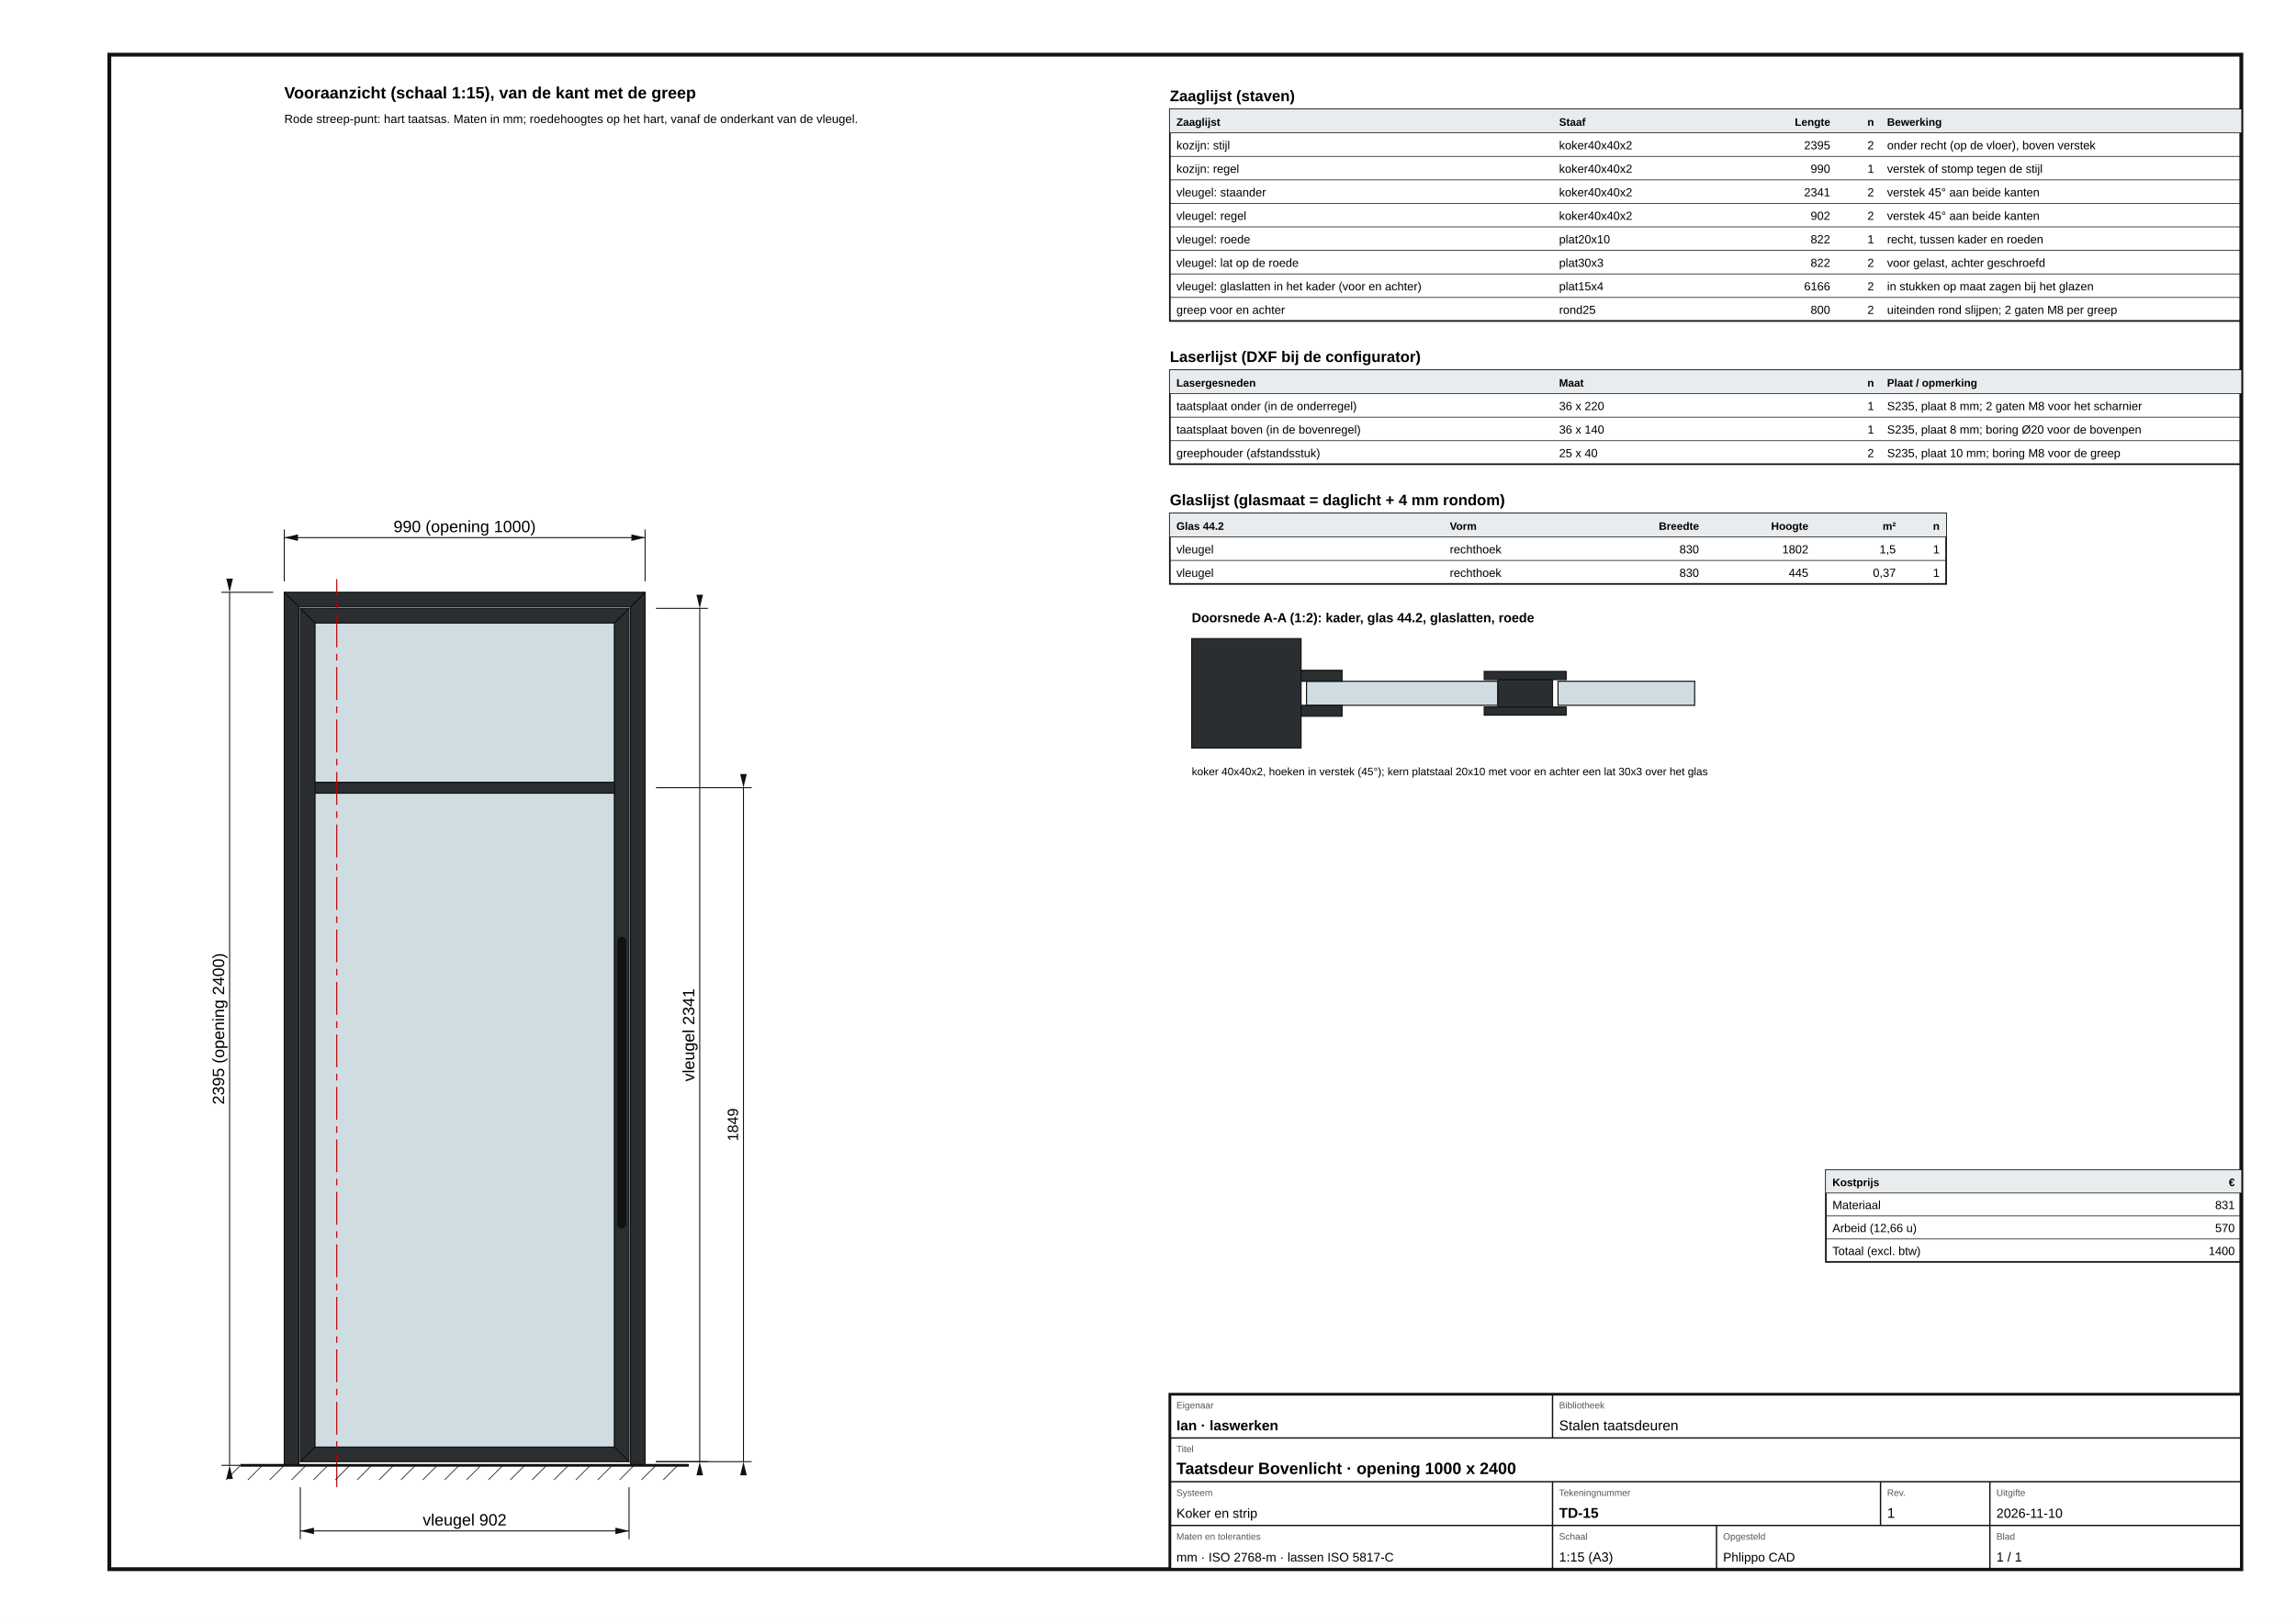
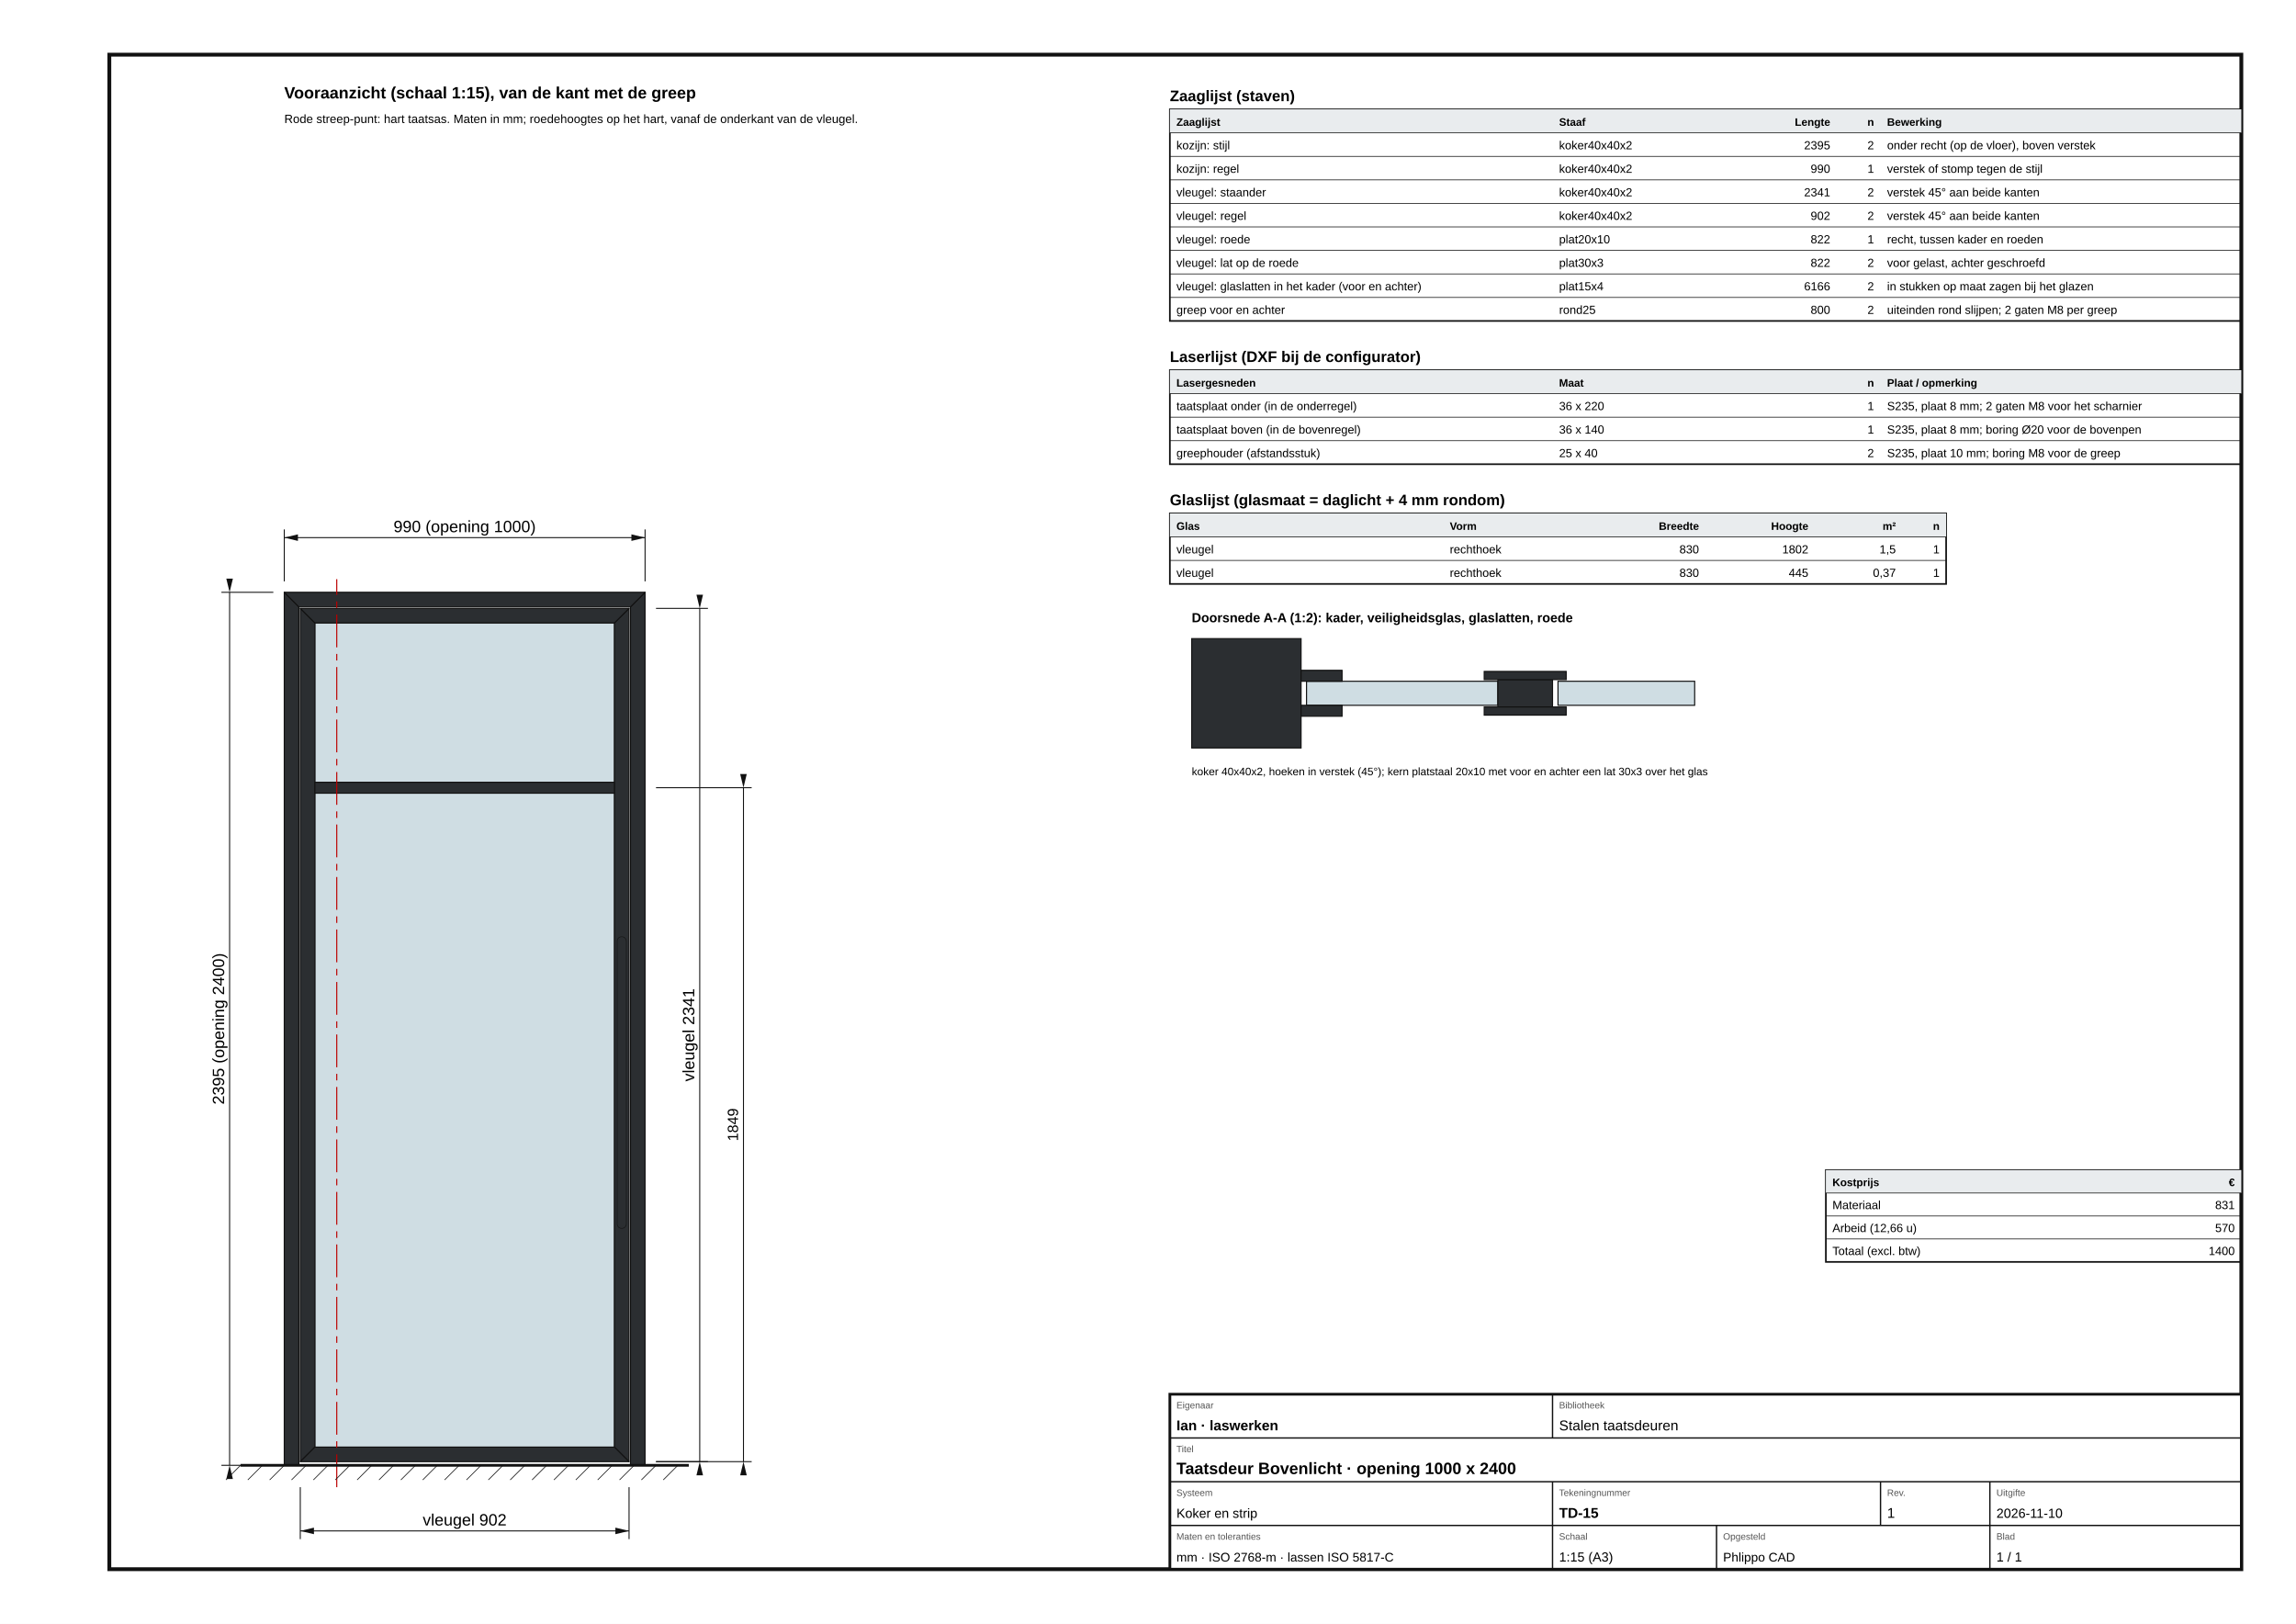
<svg xmlns="http://www.w3.org/2000/svg" viewBox="0 0 420 297" width="420mm" height="297mm" font-family="Arial, Helvetica, sans-serif">
  <rect width="420" height="297" fill="#fff" />
  <rect x="20" y="10" width="390" height="277" fill="none" stroke="#111" stroke-width="0.7" />
  <polygon points="57.6,264.67 112.4,264.67 112.4,145.08 57.6,145.08" fill="#cfdde3" stroke="#111" stroke-width="0.15" stroke-linejoin="round" />
  <polygon points="57.6,143.08 112.4,143.08 112.4,113.93 57.6,113.93" fill="#cfdde3" stroke="#111" stroke-width="0.15" stroke-linejoin="round" />
  <polygon points="52,268 52,108.33 54.67,111 54.67,268" fill="#2b2e31" stroke="#111" stroke-width="0.2" stroke-linejoin="round" />
  <polygon points="115.33,268 115.33,111 118,108.33 118,268" fill="#2b2e31" stroke="#111" stroke-width="0.2" stroke-linejoin="round" />
  <polygon points="52,108.33 118,108.33 115.33,111 54.67,111" fill="#2b2e31" stroke="#111" stroke-width="0.2" stroke-linejoin="round" />
  <polygon points="54.93,267.33 54.93,111.27 57.6,113.93 57.6,264.67" fill="#2b2e31" stroke="#111" stroke-width="0.2" stroke-linejoin="round" />
  <polygon points="112.4,264.67 112.4,113.93 115.07,111.27 115.07,267.33" fill="#2b2e31" stroke="#111" stroke-width="0.2" stroke-linejoin="round" />
  <polygon points="57.6,264.67 112.4,264.67 115.07,267.33 54.93,267.33" fill="#2b2e31" stroke="#111" stroke-width="0.2" stroke-linejoin="round" />
  <polygon points="54.93,111.27 115.07,111.27 112.4,113.93 57.6,113.93" fill="#2b2e31" stroke="#111" stroke-width="0.2" stroke-linejoin="round" />
  <polygon points="57.6,143.08 112.4,143.08 112.4,145.08 57.6,145.08" fill="#2b2e31" stroke="#111" stroke-width="0.2" stroke-linejoin="round" />
  <line x1="61.6" y1="272" x2="61.6" y2="105.93" stroke="#b00" stroke-width="0.2" stroke-dasharray="6 1.2 1.2 1.2" />
-   <rect x="112.9" y="171.33" width="1.67" height="53.33" rx="0.8" fill="#111" stroke="none" />
+   <rect x="112.9" y="171.33" width="1.67" height="53.33" rx="0.8" fill="#2b2e31" stroke="#111" stroke-width="0.1" />
  <line x1="44" y1="268" x2="126" y2="268" stroke="#111" stroke-width="0.5" />
  <line x1="44" y1="268" x2="41.33" y2="270.67" stroke="#111" stroke-width="0.13" />
  <line x1="48" y1="268" x2="45.33" y2="270.67" stroke="#111" stroke-width="0.13" />
  <line x1="52" y1="268" x2="49.33" y2="270.67" stroke="#111" stroke-width="0.13" />
  <line x1="56" y1="268" x2="53.33" y2="270.67" stroke="#111" stroke-width="0.13" />
  <line x1="60" y1="268" x2="57.33" y2="270.67" stroke="#111" stroke-width="0.13" />
  <line x1="64" y1="268" x2="61.33" y2="270.67" stroke="#111" stroke-width="0.13" />
  <line x1="68" y1="268" x2="65.33" y2="270.67" stroke="#111" stroke-width="0.13" />
  <line x1="72" y1="268" x2="69.33" y2="270.67" stroke="#111" stroke-width="0.13" />
  <line x1="76" y1="268" x2="73.33" y2="270.67" stroke="#111" stroke-width="0.13" />
  <line x1="80" y1="268" x2="77.33" y2="270.67" stroke="#111" stroke-width="0.13" />
  <line x1="84" y1="268" x2="81.33" y2="270.67" stroke="#111" stroke-width="0.13" />
  <line x1="88" y1="268" x2="85.33" y2="270.67" stroke="#111" stroke-width="0.13" />
  <line x1="92" y1="268" x2="89.33" y2="270.67" stroke="#111" stroke-width="0.13" />
  <line x1="96" y1="268" x2="93.33" y2="270.67" stroke="#111" stroke-width="0.13" />
  <line x1="100" y1="268" x2="97.33" y2="270.67" stroke="#111" stroke-width="0.13" />
  <line x1="104" y1="268" x2="101.33" y2="270.67" stroke="#111" stroke-width="0.13" />
  <line x1="108" y1="268" x2="105.33" y2="270.67" stroke="#111" stroke-width="0.13" />
  <line x1="112" y1="268" x2="109.33" y2="270.67" stroke="#111" stroke-width="0.13" />
  <line x1="116" y1="268" x2="113.33" y2="270.67" stroke="#111" stroke-width="0.13" />
  <line x1="120" y1="268" x2="117.33" y2="270.67" stroke="#111" stroke-width="0.13" />
  <line x1="124" y1="268" x2="121.33" y2="270.67" stroke="#111" stroke-width="0.13" />
  <line x1="52" y1="106.33" x2="52" y2="96.83" stroke="#111" stroke-width="0.18" />
  <line x1="118" y1="106.33" x2="118" y2="96.83" stroke="#111" stroke-width="0.18" />
  <line x1="52" y1="98.33" x2="118" y2="98.33" stroke="#111" stroke-width="0.18" />
  <polygon points="52,98.33 54.5,98.93 54.5,97.73" fill="#111" />
  <polygon points="118,98.33 115.5,97.73 115.5,98.93" fill="#111" />
  <text x="85" y="97.33" font-size="3" text-anchor="middle">990 (opening 1000)</text>
  <line x1="50" y1="268" x2="40.5" y2="268" stroke="#111" stroke-width="0.18" />
  <line x1="50" y1="108.33" x2="40.5" y2="108.33" stroke="#111" stroke-width="0.18" />
  <line x1="42" y1="268" x2="42" y2="108.33" stroke="#111" stroke-width="0.18" />
  <polygon points="42,268 41.4,270.5 42.6,270.5" fill="#111" />
  <polygon points="42,108.33 42.6,105.83 41.4,105.83" fill="#111" />
  <text x="41" y="188.17" font-size="3" text-anchor="middle" transform="rotate(-90 41 188.17)">2395 (opening 2400)</text>
  <line x1="54.93" y1="272" x2="54.93" y2="281.5" stroke="#111" stroke-width="0.18" />
  <line x1="115.07" y1="272" x2="115.07" y2="281.5" stroke="#111" stroke-width="0.18" />
  <line x1="54.93" y1="280" x2="115.07" y2="280" stroke="#111" stroke-width="0.18" />
  <polygon points="54.93,280 57.43,280.6 57.43,279.4" fill="#111" />
  <polygon points="115.07,280 112.57,279.4 112.57,280.6" fill="#111" />
  <text x="85" y="279" font-size="3" text-anchor="middle">vleugel 902</text>
  <line x1="120" y1="267.33" x2="129.5" y2="267.33" stroke="#111" stroke-width="0.18" />
  <line x1="120" y1="111.27" x2="129.5" y2="111.27" stroke="#111" stroke-width="0.18" />
  <line x1="128" y1="267.33" x2="128" y2="111.27" stroke="#111" stroke-width="0.18" />
  <polygon points="128,267.33 127.4,269.83 128.6,269.83" fill="#111" />
  <polygon points="128,111.27 128.6,108.77 127.4,108.77" fill="#111" />
  <text x="127" y="189.3" font-size="3" text-anchor="middle" transform="rotate(-90 127 189.3)">vleugel 2341</text>
  <line x1="120" y1="267.33" x2="137.5" y2="267.33" stroke="#111" stroke-width="0.18" />
  <line x1="120" y1="144.07" x2="137.5" y2="144.07" stroke="#111" stroke-width="0.18" />
  <line x1="136" y1="267.33" x2="136" y2="144.07" stroke="#111" stroke-width="0.18" />
  <polygon points="136,267.33 135.4,269.83 136.6,269.83" fill="#111" />
  <polygon points="136,144.07 136.6,141.57 135.4,141.57" fill="#111" />
  <text x="135" y="205.7" font-size="2.7" text-anchor="middle" transform="rotate(-90 135 205.7)">1849</text>
  <text x="52" y="18" font-size="3" font-weight="700">Vooraanzicht (schaal 1:15), van de kant met de greep</text>
  <text x="52" y="22.5" font-size="2.2">Rode streep-punt: hart taatsas. Maten in mm; roedehoogtes op het hart, vanaf de onderkant van de vleugel.</text>
  <text x="214" y="18.5" font-size="2.8" font-weight="700">Zaaglijst (staven)</text>
  <rect x="214" y="20" width="196" height="38.7" fill="none" stroke="#111" stroke-width="0.3" />
  <rect x="214" y="20" width="196" height="4.3" fill="#e9ecee" stroke="none" />
  <text x="215.2" y="23.01" font-size="1.978" font-weight="700">Zaaglijst</text>
  <text x="285.2" y="23.01" font-size="1.978" font-weight="700">Staaf</text>
  <text x="334.8" y="23.01" font-size="1.978" text-anchor="end" font-weight="700">Lengte</text>
  <text x="342.8" y="23.01" font-size="1.978" text-anchor="end" font-weight="700">n</text>
  <text x="345.2" y="23.01" font-size="1.978" font-weight="700">Bewerking</text>
  <line x1="214" y1="24.3" x2="410" y2="24.3" stroke="#111" stroke-width="0.13" />
  <text x="215.2" y="27.31" font-size="2.15">kozijn: stijl</text>
  <text x="285.2" y="27.31" font-size="2.15">koker40x40x2</text>
  <text x="334.8" y="27.31" font-size="2.15" text-anchor="end">2395</text>
  <text x="342.8" y="27.31" font-size="2.15" text-anchor="end">2</text>
  <text x="345.2" y="27.31" font-size="2.15">onder recht (op de vloer), boven verstek</text>
  <line x1="214" y1="28.6" x2="410" y2="28.6" stroke="#111" stroke-width="0.13" />
  <text x="215.2" y="31.61" font-size="2.15">kozijn: regel</text>
  <text x="285.2" y="31.61" font-size="2.15">koker40x40x2</text>
  <text x="334.8" y="31.61" font-size="2.15" text-anchor="end">990</text>
  <text x="342.8" y="31.61" font-size="2.15" text-anchor="end">1</text>
  <text x="345.2" y="31.61" font-size="2.15">verstek of stomp tegen de stijl</text>
  <line x1="214" y1="32.9" x2="410" y2="32.9" stroke="#111" stroke-width="0.13" />
  <text x="215.2" y="35.91" font-size="2.15">vleugel: staander</text>
  <text x="285.2" y="35.91" font-size="2.15">koker40x40x2</text>
  <text x="334.8" y="35.91" font-size="2.15" text-anchor="end">2341</text>
  <text x="342.8" y="35.91" font-size="2.15" text-anchor="end">2</text>
  <text x="345.2" y="35.91" font-size="2.15">verstek 45° aan beide kanten</text>
  <line x1="214" y1="37.2" x2="410" y2="37.2" stroke="#111" stroke-width="0.13" />
  <text x="215.2" y="40.21" font-size="2.15">vleugel: regel</text>
  <text x="285.2" y="40.21" font-size="2.15">koker40x40x2</text>
  <text x="334.8" y="40.21" font-size="2.15" text-anchor="end">902</text>
  <text x="342.8" y="40.21" font-size="2.15" text-anchor="end">2</text>
  <text x="345.2" y="40.21" font-size="2.15">verstek 45° aan beide kanten</text>
  <line x1="214" y1="41.5" x2="410" y2="41.5" stroke="#111" stroke-width="0.13" />
  <text x="215.2" y="44.51" font-size="2.15">vleugel: roede</text>
  <text x="285.2" y="44.51" font-size="2.15">plat20x10</text>
  <text x="334.8" y="44.51" font-size="2.15" text-anchor="end">822</text>
  <text x="342.8" y="44.51" font-size="2.15" text-anchor="end">1</text>
  <text x="345.2" y="44.51" font-size="2.15">recht, tussen kader en roeden</text>
  <line x1="214" y1="45.8" x2="410" y2="45.8" stroke="#111" stroke-width="0.13" />
  <text x="215.2" y="48.81" font-size="2.15">vleugel: lat op de roede</text>
  <text x="285.2" y="48.81" font-size="2.15">plat30x3</text>
  <text x="334.8" y="48.81" font-size="2.15" text-anchor="end">822</text>
  <text x="342.8" y="48.81" font-size="2.15" text-anchor="end">2</text>
  <text x="345.2" y="48.81" font-size="2.15">voor gelast, achter geschroefd</text>
  <line x1="214" y1="50.1" x2="410" y2="50.1" stroke="#111" stroke-width="0.13" />
  <text x="215.2" y="53.11" font-size="2.15">vleugel: glaslatten in het kader (voor en achter)</text>
  <text x="285.2" y="53.11" font-size="2.15">plat15x4</text>
  <text x="334.8" y="53.11" font-size="2.15" text-anchor="end">6166</text>
  <text x="342.8" y="53.11" font-size="2.15" text-anchor="end">2</text>
  <text x="345.2" y="53.11" font-size="2.15">in stukken op maat zagen bij het glazen</text>
  <line x1="214" y1="54.4" x2="410" y2="54.4" stroke="#111" stroke-width="0.13" />
  <text x="215.2" y="57.41" font-size="2.15">greep voor en achter</text>
  <text x="285.2" y="57.41" font-size="2.15">rond25</text>
  <text x="334.8" y="57.41" font-size="2.15" text-anchor="end">800</text>
  <text x="342.8" y="57.41" font-size="2.15" text-anchor="end">2</text>
  <text x="345.2" y="57.41" font-size="2.15">uiteinden rond slijpen; 2 gaten M8 per greep</text>
  <text x="214" y="66.2" font-size="2.8" font-weight="700">Laserlijst (DXF bij de configurator)</text>
  <rect x="214" y="67.7" width="196" height="17.2" fill="none" stroke="#111" stroke-width="0.3" />
  <rect x="214" y="67.7" width="196" height="4.3" fill="#e9ecee" stroke="none" />
  <text x="215.2" y="70.71" font-size="1.978" font-weight="700">Lasergesneden</text>
  <text x="285.2" y="70.71" font-size="1.978" font-weight="700">Maat</text>
  <text x="342.8" y="70.71" font-size="1.978" text-anchor="end" font-weight="700">n</text>
  <text x="345.2" y="70.71" font-size="1.978" font-weight="700">Plaat / opmerking</text>
  <line x1="214" y1="72" x2="410" y2="72" stroke="#111" stroke-width="0.13" />
  <text x="215.2" y="75.01" font-size="2.15">taatsplaat onder (in de onderregel)</text>
  <text x="285.2" y="75.01" font-size="2.15">36 x 220</text>
  <text x="342.8" y="75.01" font-size="2.15" text-anchor="end">1</text>
  <text x="345.2" y="75.01" font-size="2.15">S235, plaat 8 mm; 2 gaten M8 voor het scharnier</text>
  <line x1="214" y1="76.3" x2="410" y2="76.3" stroke="#111" stroke-width="0.13" />
  <text x="215.2" y="79.31" font-size="2.15">taatsplaat boven (in de bovenregel)</text>
  <text x="285.2" y="79.31" font-size="2.15">36 x 140</text>
  <text x="342.8" y="79.31" font-size="2.15" text-anchor="end">1</text>
  <text x="345.2" y="79.31" font-size="2.15">S235, plaat 8 mm; boring Ø20 voor de bovenpen</text>
  <line x1="214" y1="80.6" x2="410" y2="80.6" stroke="#111" stroke-width="0.13" />
  <text x="215.2" y="83.61" font-size="2.15">greephouder (afstandsstuk)</text>
  <text x="285.2" y="83.61" font-size="2.15">25 x 40</text>
  <text x="342.8" y="83.61" font-size="2.15" text-anchor="end">2</text>
  <text x="345.2" y="83.61" font-size="2.15">S235, plaat 10 mm; boring M8 voor de greep</text>
  <text x="214" y="92.4" font-size="2.8" font-weight="700">Glaslijst (glasmaat = daglicht + 4 mm rondom)</text>
  <rect x="214" y="93.9" width="142" height="12.9" fill="none" stroke="#111" stroke-width="0.3" />
  <rect x="214" y="93.9" width="142" height="4.3" fill="#e9ecee" stroke="none" />
-   <text x="215.2" y="96.91" font-size="1.978" font-weight="700">Glas 44.2</text>
+   <text x="215.2" y="96.91" font-size="1.978" font-weight="700">Glas</text>
  <text x="265.2" y="96.91" font-size="1.978" font-weight="700">Vorm</text>
  <text x="310.8" y="96.91" font-size="1.978" text-anchor="end" font-weight="700">Breedte</text>
  <text x="330.8" y="96.91" font-size="1.978" text-anchor="end" font-weight="700">Hoogte</text>
  <text x="346.8" y="96.91" font-size="1.978" text-anchor="end" font-weight="700">m²</text>
  <text x="354.8" y="96.91" font-size="1.978" text-anchor="end" font-weight="700">n</text>
  <line x1="214" y1="98.2" x2="356" y2="98.2" stroke="#111" stroke-width="0.13" />
  <text x="215.2" y="101.21" font-size="2.15">vleugel</text>
  <text x="265.2" y="101.21" font-size="2.15">rechthoek</text>
  <text x="310.8" y="101.21" font-size="2.15" text-anchor="end">830</text>
  <text x="330.8" y="101.21" font-size="2.15" text-anchor="end">1802</text>
  <text x="346.8" y="101.21" font-size="2.15" text-anchor="end">1,5</text>
  <text x="354.8" y="101.21" font-size="2.15" text-anchor="end">1</text>
  <line x1="214" y1="102.5" x2="356" y2="102.5" stroke="#111" stroke-width="0.13" />
  <text x="215.2" y="105.51" font-size="2.15">vleugel</text>
  <text x="265.2" y="105.51" font-size="2.15">rechthoek</text>
  <text x="310.8" y="105.51" font-size="2.15" text-anchor="end">830</text>
  <text x="330.8" y="105.51" font-size="2.15" text-anchor="end">445</text>
  <text x="346.8" y="105.51" font-size="2.15" text-anchor="end">0,37</text>
  <text x="354.8" y="105.51" font-size="2.15" text-anchor="end">1</text>
  <rect x="218" y="116.8" width="20" height="20" fill="#2b2e31" stroke="#111" stroke-width="0.2" />
  <rect x="239" y="124.6" width="35" height="4.4" fill="#cfdde3" stroke="#111" stroke-width="0.2" />
  <rect x="238" y="122.6" width="7.5" height="2" fill="#2b2e31" stroke="#111" stroke-width="0.2" />
  <rect x="238" y="129" width="7.5" height="2" fill="#2b2e31" stroke="#111" stroke-width="0.2" />
  <rect x="274" y="124.3" width="10" height="5" fill="#2b2e31" stroke="#111" stroke-width="0.2" />
  <rect x="271.5" y="122.8" width="15" height="1.5" fill="#2b2e31" stroke="#111" stroke-width="0.2" />
  <rect x="271.5" y="129.3" width="15" height="1.5" fill="#2b2e31" stroke="#111" stroke-width="0.2" />
  <rect x="285" y="124.6" width="25" height="4.4" fill="#cfdde3" stroke="#111" stroke-width="0.2" />
-   <text x="218" y="113.8" font-size="2.4" font-weight="700">Doorsnede A-A (1:2): kader, glas 44.2, glaslatten, roede</text>
+   <text x="218" y="113.8" font-size="2.4" font-weight="700">Doorsnede A-A (1:2): kader, veiligheidsglas, glaslatten, roede</text>
  <text x="218" y="141.8" font-size="2">koker 40x40x2, hoeken in verstek (45°); kern platstaal 20x10 met voor en achter een lat 30x3 over het glas</text>
  <rect x="334" y="214" width="76" height="16.8" fill="none" stroke="#111" stroke-width="0.3" />
  <rect x="334" y="214" width="76" height="4.2" fill="#e9ecee" stroke="none" />
  <text x="335.2" y="216.94" font-size="1.978" font-weight="700">Kostprijs</text>
  <text x="408.8" y="216.94" font-size="1.978" text-anchor="end" font-weight="700">€</text>
  <line x1="334" y1="218.2" x2="410" y2="218.2" stroke="#111" stroke-width="0.13" />
  <text x="335.2" y="221.14" font-size="2.15">Materiaal</text>
  <text x="408.8" y="221.14" font-size="2.15" text-anchor="end">831</text>
  <line x1="334" y1="222.4" x2="410" y2="222.4" stroke="#111" stroke-width="0.13" />
  <text x="335.2" y="225.34" font-size="2.15">Arbeid (12,66 u)</text>
  <text x="408.8" y="225.34" font-size="2.15" text-anchor="end">570</text>
  <line x1="334" y1="226.6" x2="410" y2="226.6" stroke="#111" stroke-width="0.13" />
  <text x="335.2" y="229.54" font-size="2.15">Totaal (excl. btw)</text>
  <text x="408.8" y="229.54" font-size="2.15" text-anchor="end">1400</text>
  <rect x="214" y="255" width="196" height="32" fill="#fff" stroke="#111" stroke-width="0.5" />
  <line x1="214" y1="263" x2="410" y2="263" stroke="#111" stroke-width="0.25" />
  <line x1="214" y1="271" x2="410" y2="271" stroke="#111" stroke-width="0.25" />
  <line x1="214" y1="279" x2="410" y2="279" stroke="#111" stroke-width="0.25" />
  <text x="215.2" y="257.6" font-size="1.7" fill="#555">Eigenaar</text>
  <text x="215.2" y="261.6" font-size="2.6" font-weight="700">Ian · laswerken</text>
  <line x1="284" y1="255" x2="284" y2="263" stroke="#111" stroke-width="0.25" />
  <text x="285.2" y="257.6" font-size="1.7" fill="#555">Bibliotheek</text>
  <text x="285.2" y="261.6" font-size="2.6">Stalen taatsdeuren</text>
  <text x="215.2" y="265.6" font-size="1.7" fill="#555">Titel</text>
  <text x="215.2" y="269.6" font-size="3" font-weight="700">Taatsdeur Bovenlicht · opening 1000 x 2400</text>
  <text x="215.2" y="273.6" font-size="1.7" fill="#555">Systeem</text>
  <text x="215.2" y="277.6" font-size="2.4">Koker en strip</text>
  <line x1="284" y1="271" x2="284" y2="279" stroke="#111" stroke-width="0.25" />
  <text x="285.2" y="273.6" font-size="1.7" fill="#555">Tekeningnummer</text>
  <text x="285.2" y="277.6" font-size="2.6" font-weight="700">TD-15</text>
  <line x1="344" y1="271" x2="344" y2="279" stroke="#111" stroke-width="0.25" />
  <text x="345.2" y="273.6" font-size="1.7" fill="#555">Rev.</text>
  <text x="345.2" y="277.6" font-size="2.6">1</text>
  <line x1="364" y1="271" x2="364" y2="279" stroke="#111" stroke-width="0.25" />
  <text x="365.2" y="273.6" font-size="1.7" fill="#555">Uitgifte</text>
  <text x="365.2" y="277.6" font-size="2.4">2026-11-10</text>
  <text x="215.2" y="281.6" font-size="1.7" fill="#555">Maten en toleranties</text>
  <text x="215.2" y="285.6" font-size="2.3">mm · ISO 2768-m · lassen ISO 5817-C</text>
  <line x1="284" y1="279" x2="284" y2="287" stroke="#111" stroke-width="0.25" />
  <text x="285.2" y="281.6" font-size="1.7" fill="#555">Schaal</text>
  <text x="285.2" y="285.6" font-size="2.4">1:15 (A3)</text>
  <line x1="314" y1="279" x2="314" y2="287" stroke="#111" stroke-width="0.25" />
  <text x="315.2" y="281.6" font-size="1.7" fill="#555">Opgesteld</text>
  <text x="315.2" y="285.6" font-size="2.3">Phlippo CAD</text>
  <line x1="364" y1="279" x2="364" y2="287" stroke="#111" stroke-width="0.25" />
  <text x="365.2" y="281.6" font-size="1.7" fill="#555">Blad</text>
  <text x="365.2" y="285.6" font-size="2.4">1 / 1</text>
</svg>
